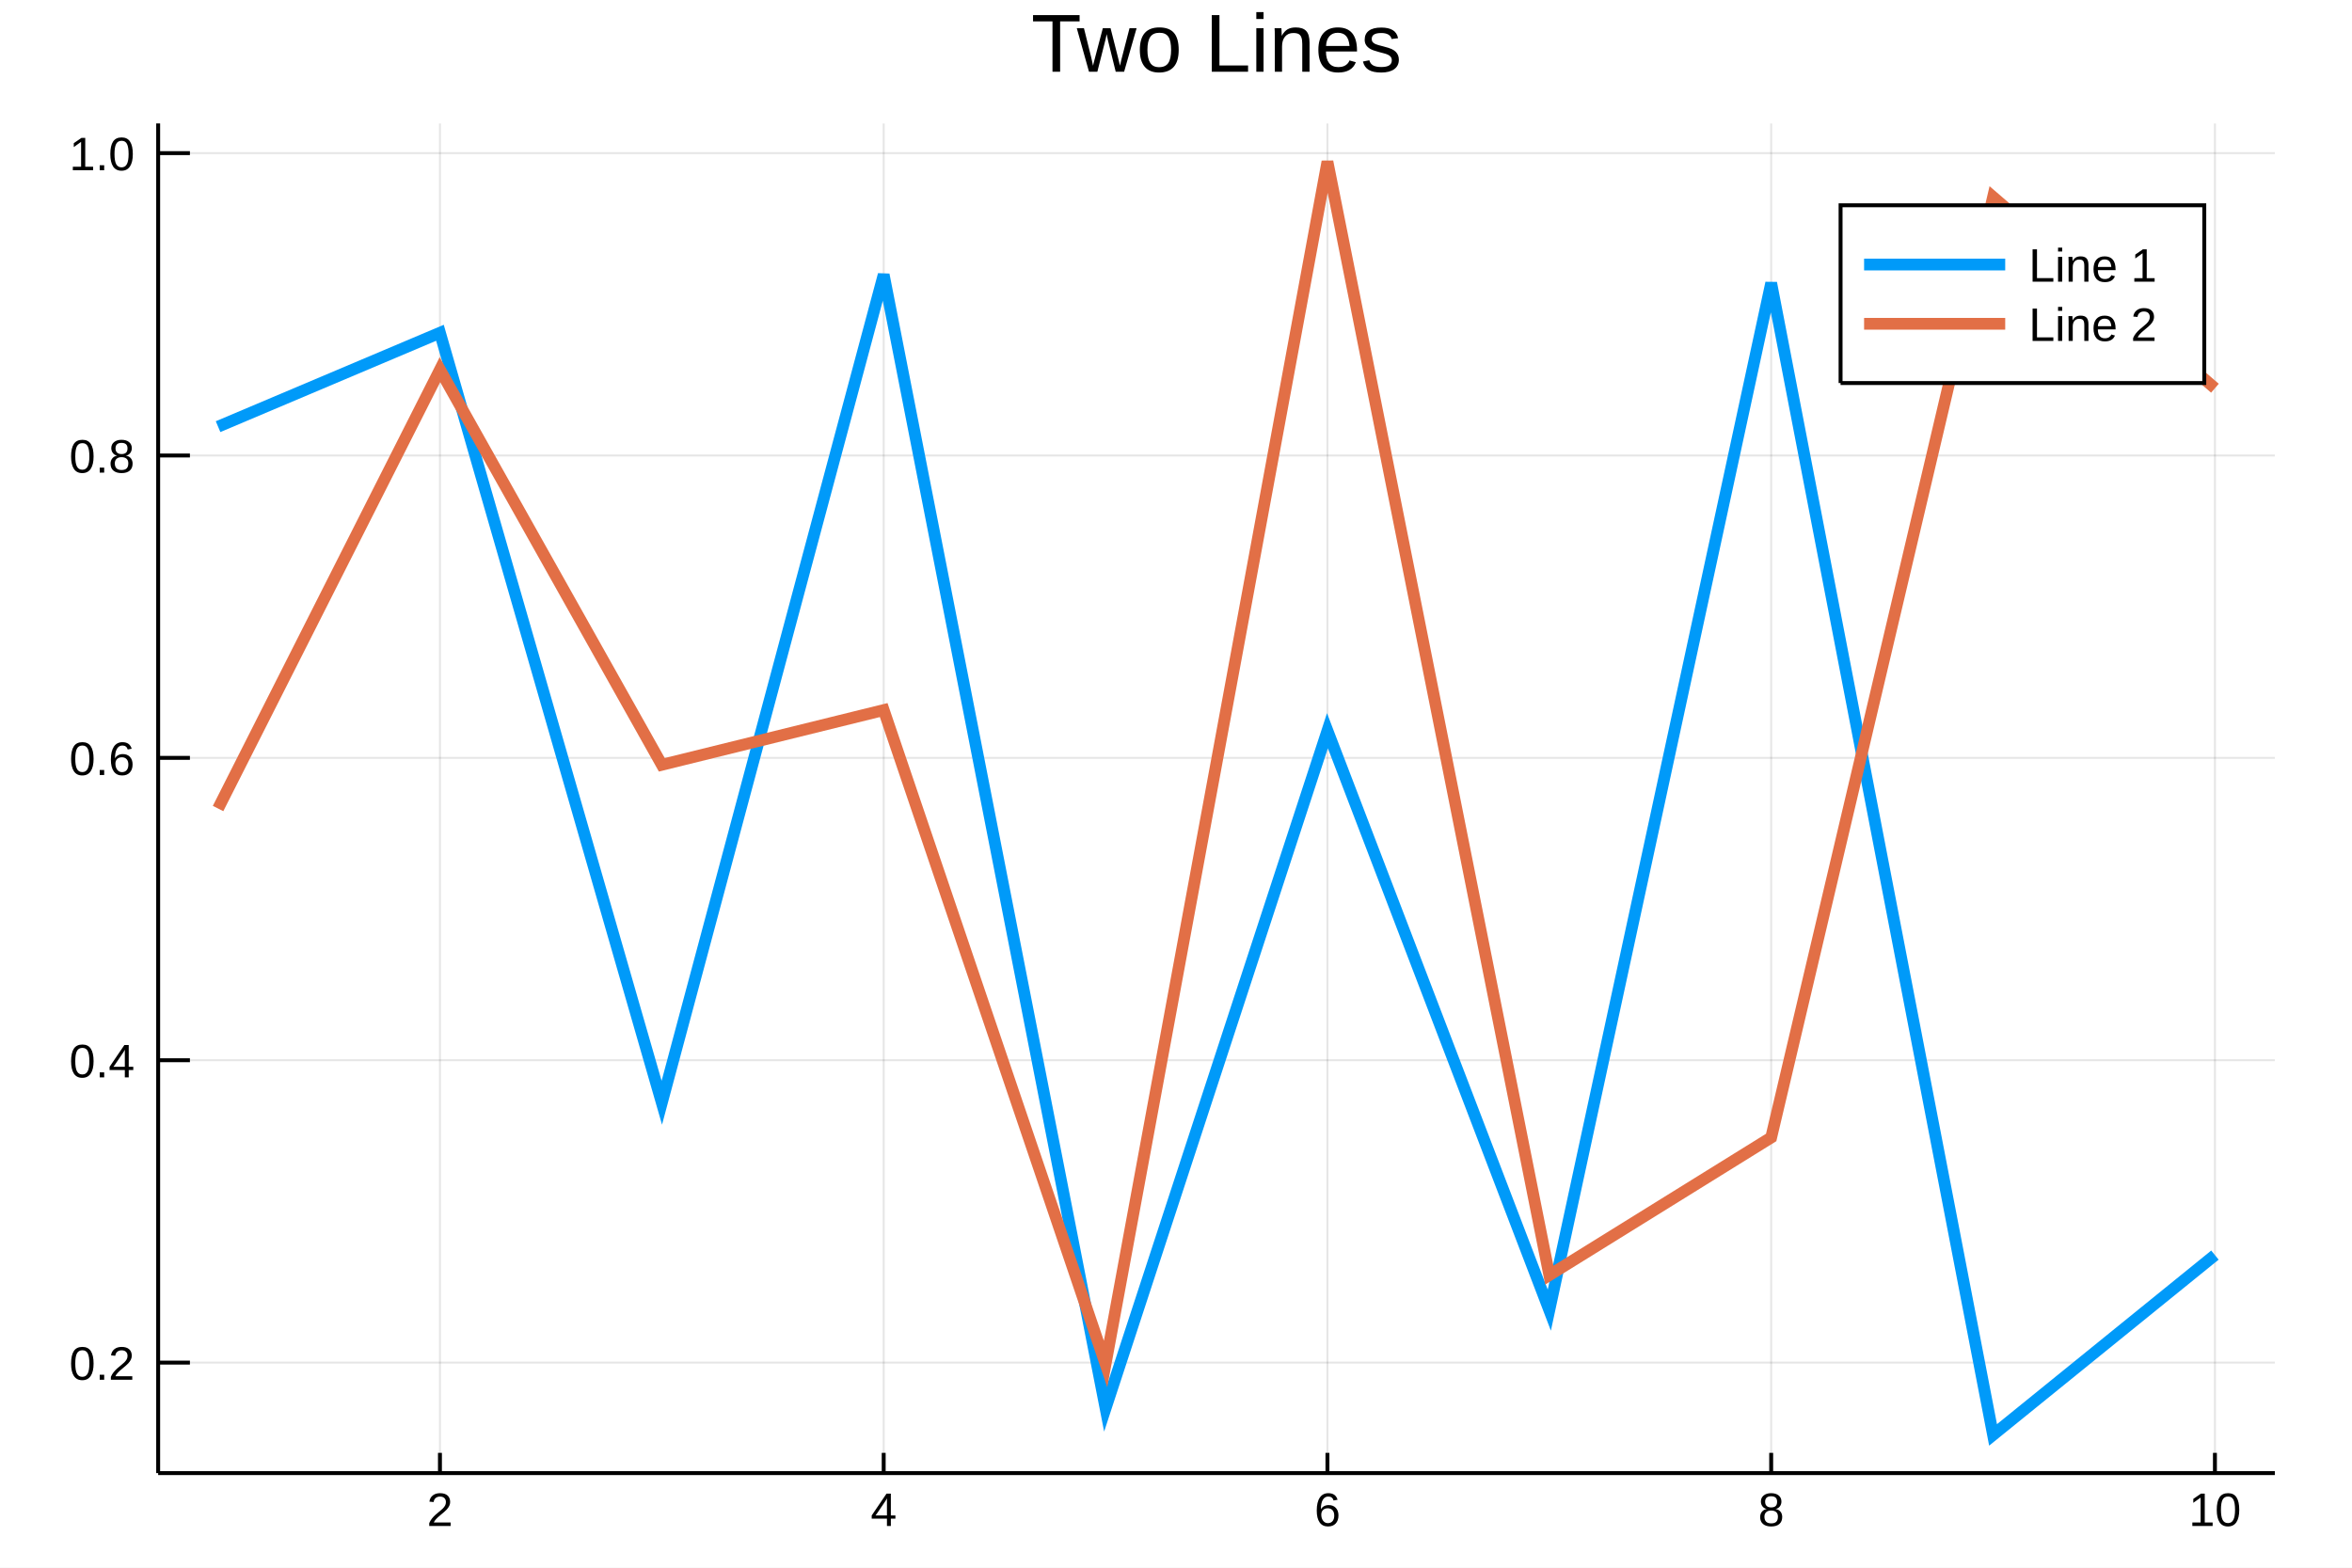
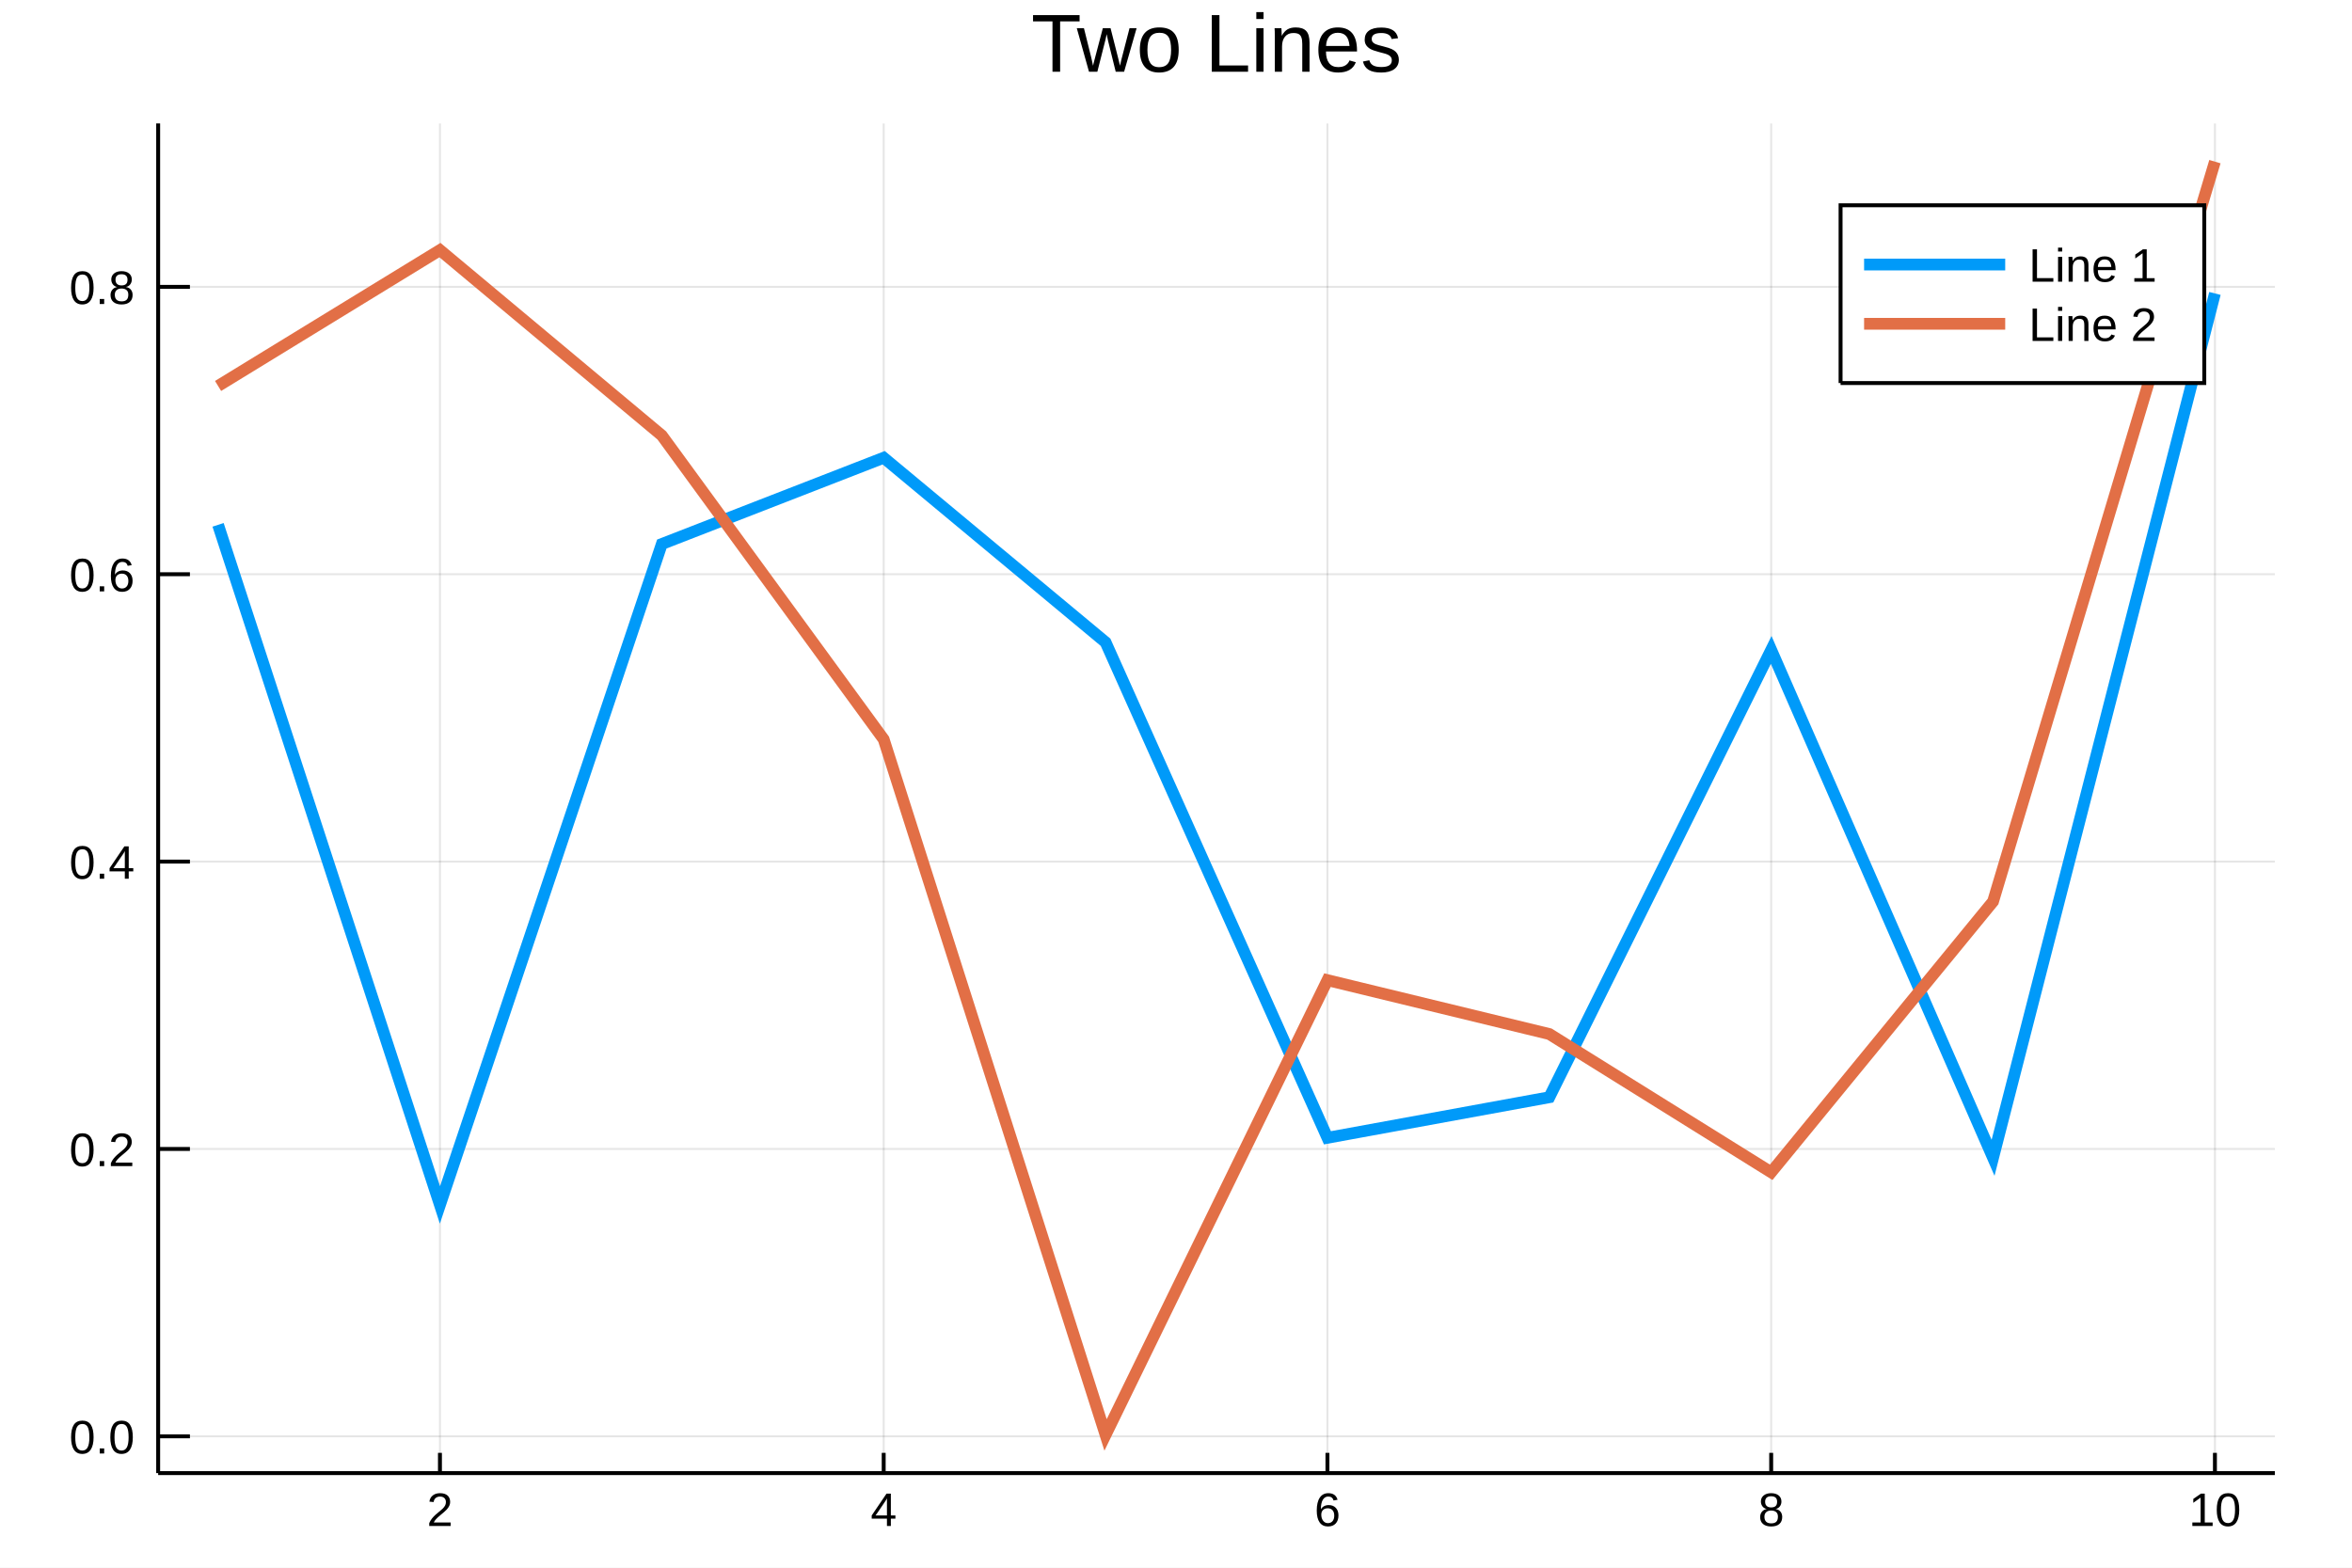
<svg xmlns="http://www.w3.org/2000/svg" width="600" height="400" viewBox="0 0 2400 1600">
  <defs>
-     <clipPath id="clip1600">
+     <clipPath id="clip9300">
      <rect x="0" y="0" width="2000" height="2000" />
    </clipPath>
  </defs>
  <defs>
-     <clipPath id="clip1601">
+     <clipPath id="clip9301">
      <rect x="0" y="0" width="2400" height="1600" />
    </clipPath>
  </defs>
-   <polygon clip-path="url(#clip1601)" points=" 0,1600 2400,1600 2400,0 0,0    " fill="#ffffff" fill-rule="evenodd" fill-opacity="1" />
+   <polygon clip-path="url(#clip9301)" points=" 0,1600 2400,1600 2400,0 0,0    " fill="#ffffff" fill-rule="evenodd" fill-opacity="1" />
  <defs>
-     <clipPath id="clip1602">
+     <clipPath id="clip9302">
      <rect x="480" y="0" width="1681" height="1600" />
    </clipPath>
  </defs>
-   <polygon clip-path="url(#clip1601)" points=" 161.394,1503.47 2321.26,1503.47 2321.26,125.984 161.394,125.984    " fill="#ffffff" fill-rule="evenodd" fill-opacity="1" />
+   <polygon clip-path="url(#clip9301)" points=" 161.394,1503.47 2321.26,1503.47 2321.26,125.984 161.394,125.984    " fill="#ffffff" fill-rule="evenodd" fill-opacity="1" />
  <defs>
-     <clipPath id="clip1603">
+     <clipPath id="clip9303">
      <rect x="161" y="125" width="2161" height="1378" />
    </clipPath>
  </defs>
-   <polyline clip-path="url(#clip1603)" style="stroke:#000000; stroke-width:2; stroke-opacity:0.1; fill:none" points="   448.923,1503.47 448.923,125.984    " />
-   <polyline clip-path="url(#clip1603)" style="stroke:#000000; stroke-width:2; stroke-opacity:0.1; fill:none" points="   901.725,1503.47 901.725,125.984    " />
-   <polyline clip-path="url(#clip1603)" style="stroke:#000000; stroke-width:2; stroke-opacity:0.1; fill:none" points="   1354.53,1503.47 1354.53,125.984    " />
-   <polyline clip-path="url(#clip1603)" style="stroke:#000000; stroke-width:2; stroke-opacity:0.1; fill:none" points="   1807.33,1503.47 1807.33,125.984    " />
-   <polyline clip-path="url(#clip1603)" style="stroke:#000000; stroke-width:2; stroke-opacity:0.1; fill:none" points="   2260.13,1503.47 2260.13,125.984    " />
-   <polyline clip-path="url(#clip1603)" style="stroke:#000000; stroke-width:2; stroke-opacity:0.1; fill:none" points="   161.394,1390.69 2321.26,1390.69    " />
-   <polyline clip-path="url(#clip1603)" style="stroke:#000000; stroke-width:2; stroke-opacity:0.1; fill:none" points="   161.394,1082.09 2321.26,1082.09    " />
-   <polyline clip-path="url(#clip1603)" style="stroke:#000000; stroke-width:2; stroke-opacity:0.1; fill:none" points="   161.394,773.487 2321.26,773.487    " />
-   <polyline clip-path="url(#clip1603)" style="stroke:#000000; stroke-width:2; stroke-opacity:0.1; fill:none" points="   161.394,464.886 2321.26,464.886    " />
-   <polyline clip-path="url(#clip1603)" style="stroke:#000000; stroke-width:2; stroke-opacity:0.1; fill:none" points="   161.394,156.285 2321.26,156.285    " />
-   <polyline clip-path="url(#clip1601)" style="stroke:#000000; stroke-width:4; stroke-opacity:1; fill:none" points="   161.394,1503.47 2321.26,1503.47    " />
-   <polyline clip-path="url(#clip1601)" style="stroke:#000000; stroke-width:4; stroke-opacity:1; fill:none" points="   161.394,1503.47 161.394,125.984    " />
-   <polyline clip-path="url(#clip1601)" style="stroke:#000000; stroke-width:4; stroke-opacity:1; fill:none" points="   448.923,1503.47 448.923,1482.81    " />
-   <polyline clip-path="url(#clip1601)" style="stroke:#000000; stroke-width:4; stroke-opacity:1; fill:none" points="   901.725,1503.47 901.725,1482.81    " />
-   <polyline clip-path="url(#clip1601)" style="stroke:#000000; stroke-width:4; stroke-opacity:1; fill:none" points="   1354.53,1503.47 1354.53,1482.81    " />
-   <polyline clip-path="url(#clip1601)" style="stroke:#000000; stroke-width:4; stroke-opacity:1; fill:none" points="   1807.33,1503.47 1807.33,1482.81    " />
-   <polyline clip-path="url(#clip1601)" style="stroke:#000000; stroke-width:4; stroke-opacity:1; fill:none" points="   2260.13,1503.47 2260.13,1482.81    " />
-   <polyline clip-path="url(#clip1601)" style="stroke:#000000; stroke-width:4; stroke-opacity:1; fill:none" points="   161.394,1390.69 193.792,1390.69    " />
-   <polyline clip-path="url(#clip1601)" style="stroke:#000000; stroke-width:4; stroke-opacity:1; fill:none" points="   161.394,1082.09 193.792,1082.09    " />
-   <polyline clip-path="url(#clip1601)" style="stroke:#000000; stroke-width:4; stroke-opacity:1; fill:none" points="   161.394,773.487 193.792,773.487    " />
-   <polyline clip-path="url(#clip1601)" style="stroke:#000000; stroke-width:4; stroke-opacity:1; fill:none" points="   161.394,464.886 193.792,464.886    " />
-   <polyline clip-path="url(#clip1601)" style="stroke:#000000; stroke-width:4; stroke-opacity:1; fill:none" points="   161.394,156.285 193.792,156.285    " />
-   <g clip-path="url(#clip1601)">
+   <polyline clip-path="url(#clip9303)" style="stroke:#000000; stroke-width:2; stroke-opacity:0.1; fill:none" points="   448.923,1503.47 448.923,125.984    " />
+   <polyline clip-path="url(#clip9303)" style="stroke:#000000; stroke-width:2; stroke-opacity:0.1; fill:none" points="   901.725,1503.47 901.725,125.984    " />
+   <polyline clip-path="url(#clip9303)" style="stroke:#000000; stroke-width:2; stroke-opacity:0.1; fill:none" points="   1354.53,1503.47 1354.53,125.984    " />
+   <polyline clip-path="url(#clip9303)" style="stroke:#000000; stroke-width:2; stroke-opacity:0.1; fill:none" points="   1807.33,1503.47 1807.33,125.984    " />
+   <polyline clip-path="url(#clip9303)" style="stroke:#000000; stroke-width:2; stroke-opacity:0.1; fill:none" points="   2260.13,1503.47 2260.13,125.984    " />
+   <polyline clip-path="url(#clip9303)" style="stroke:#000000; stroke-width:2; stroke-opacity:0.1; fill:none" points="   161.394,1465.93 2321.26,1465.93    " />
+   <polyline clip-path="url(#clip9303)" style="stroke:#000000; stroke-width:2; stroke-opacity:0.1; fill:none" points="   161.394,1172.64 2321.26,1172.64    " />
+   <polyline clip-path="url(#clip9303)" style="stroke:#000000; stroke-width:2; stroke-opacity:0.1; fill:none" points="   161.394,879.352 2321.26,879.352    " />
+   <polyline clip-path="url(#clip9303)" style="stroke:#000000; stroke-width:2; stroke-opacity:0.1; fill:none" points="   161.394,586.062 2321.26,586.062    " />
+   <polyline clip-path="url(#clip9303)" style="stroke:#000000; stroke-width:2; stroke-opacity:0.1; fill:none" points="   161.394,292.772 2321.26,292.772    " />
+   <polyline clip-path="url(#clip9301)" style="stroke:#000000; stroke-width:4; stroke-opacity:1; fill:none" points="   161.394,1503.47 2321.26,1503.47    " />
+   <polyline clip-path="url(#clip9301)" style="stroke:#000000; stroke-width:4; stroke-opacity:1; fill:none" points="   161.394,1503.47 161.394,125.984    " />
+   <polyline clip-path="url(#clip9301)" style="stroke:#000000; stroke-width:4; stroke-opacity:1; fill:none" points="   448.923,1503.47 448.923,1482.81    " />
+   <polyline clip-path="url(#clip9301)" style="stroke:#000000; stroke-width:4; stroke-opacity:1; fill:none" points="   901.725,1503.47 901.725,1482.81    " />
+   <polyline clip-path="url(#clip9301)" style="stroke:#000000; stroke-width:4; stroke-opacity:1; fill:none" points="   1354.53,1503.47 1354.53,1482.81    " />
+   <polyline clip-path="url(#clip9301)" style="stroke:#000000; stroke-width:4; stroke-opacity:1; fill:none" points="   1807.33,1503.47 1807.33,1482.81    " />
+   <polyline clip-path="url(#clip9301)" style="stroke:#000000; stroke-width:4; stroke-opacity:1; fill:none" points="   2260.13,1503.47 2260.13,1482.81    " />
+   <polyline clip-path="url(#clip9301)" style="stroke:#000000; stroke-width:4; stroke-opacity:1; fill:none" points="   161.394,1465.93 193.792,1465.93    " />
+   <polyline clip-path="url(#clip9301)" style="stroke:#000000; stroke-width:4; stroke-opacity:1; fill:none" points="   161.394,1172.64 193.792,1172.64    " />
+   <polyline clip-path="url(#clip9301)" style="stroke:#000000; stroke-width:4; stroke-opacity:1; fill:none" points="   161.394,879.352 193.792,879.352    " />
+   <polyline clip-path="url(#clip9301)" style="stroke:#000000; stroke-width:4; stroke-opacity:1; fill:none" points="   161.394,586.062 193.792,586.062    " />
+   <polyline clip-path="url(#clip9301)" style="stroke:#000000; stroke-width:4; stroke-opacity:1; fill:none" points="   161.394,292.772 193.792,292.772    " />
+   <g clip-path="url(#clip9301)">
    <text style="fill:#000000; fill-opacity:1; font-family:Arial,Helvetica Neue,Helvetica,sans-serif; font-size:48px; text-anchor:middle;" transform="rotate(0, 448.923, 1557.47)" x="448.923" y="1557.47">2</text>
  </g>
-   <g clip-path="url(#clip1601)">
+   <g clip-path="url(#clip9301)">
    <text style="fill:#000000; fill-opacity:1; font-family:Arial,Helvetica Neue,Helvetica,sans-serif; font-size:48px; text-anchor:middle;" transform="rotate(0, 901.725, 1557.47)" x="901.725" y="1557.47">4</text>
  </g>
-   <g clip-path="url(#clip1601)">
+   <g clip-path="url(#clip9301)">
    <text style="fill:#000000; fill-opacity:1; font-family:Arial,Helvetica Neue,Helvetica,sans-serif; font-size:48px; text-anchor:middle;" transform="rotate(0, 1354.53, 1557.47)" x="1354.53" y="1557.47">6</text>
  </g>
-   <g clip-path="url(#clip1601)">
+   <g clip-path="url(#clip9301)">
    <text style="fill:#000000; fill-opacity:1; font-family:Arial,Helvetica Neue,Helvetica,sans-serif; font-size:48px; text-anchor:middle;" transform="rotate(0, 1807.33, 1557.47)" x="1807.33" y="1557.47">8</text>
  </g>
-   <g clip-path="url(#clip1601)">
+   <g clip-path="url(#clip9301)">
    <text style="fill:#000000; fill-opacity:1; font-family:Arial,Helvetica Neue,Helvetica,sans-serif; font-size:48px; text-anchor:middle;" transform="rotate(0, 2260.13, 1557.47)" x="2260.13" y="1557.47">10</text>
  </g>
-   <g clip-path="url(#clip1601)">
-     <text style="fill:#000000; fill-opacity:1; font-family:Arial,Helvetica Neue,Helvetica,sans-serif; font-size:48px; text-anchor:end;" transform="rotate(0, 137.394, 1408.19)" x="137.394" y="1408.19">0.2</text>
+   <g clip-path="url(#clip9301)">
+     <text style="fill:#000000; fill-opacity:1; font-family:Arial,Helvetica Neue,Helvetica,sans-serif; font-size:48px; text-anchor:end;" transform="rotate(0, 137.394, 1483.43)" x="137.394" y="1483.43">0.0</text>
  </g>
-   <g clip-path="url(#clip1601)">
-     <text style="fill:#000000; fill-opacity:1; font-family:Arial,Helvetica Neue,Helvetica,sans-serif; font-size:48px; text-anchor:end;" transform="rotate(0, 137.394, 1099.59)" x="137.394" y="1099.59">0.4</text>
+   <g clip-path="url(#clip9301)">
+     <text style="fill:#000000; fill-opacity:1; font-family:Arial,Helvetica Neue,Helvetica,sans-serif; font-size:48px; text-anchor:end;" transform="rotate(0, 137.394, 1190.14)" x="137.394" y="1190.14">0.2</text>
  </g>
-   <g clip-path="url(#clip1601)">
-     <text style="fill:#000000; fill-opacity:1; font-family:Arial,Helvetica Neue,Helvetica,sans-serif; font-size:48px; text-anchor:end;" transform="rotate(0, 137.394, 790.987)" x="137.394" y="790.987">0.6</text>
+   <g clip-path="url(#clip9301)">
+     <text style="fill:#000000; fill-opacity:1; font-family:Arial,Helvetica Neue,Helvetica,sans-serif; font-size:48px; text-anchor:end;" transform="rotate(0, 137.394, 896.852)" x="137.394" y="896.852">0.4</text>
  </g>
-   <g clip-path="url(#clip1601)">
-     <text style="fill:#000000; fill-opacity:1; font-family:Arial,Helvetica Neue,Helvetica,sans-serif; font-size:48px; text-anchor:end;" transform="rotate(0, 137.394, 482.386)" x="137.394" y="482.386">0.8</text>
+   <g clip-path="url(#clip9301)">
+     <text style="fill:#000000; fill-opacity:1; font-family:Arial,Helvetica Neue,Helvetica,sans-serif; font-size:48px; text-anchor:end;" transform="rotate(0, 137.394, 603.562)" x="137.394" y="603.562">0.6</text>
  </g>
-   <g clip-path="url(#clip1601)">
-     <text style="fill:#000000; fill-opacity:1; font-family:Arial,Helvetica Neue,Helvetica,sans-serif; font-size:48px; text-anchor:end;" transform="rotate(0, 137.394, 173.785)" x="137.394" y="173.785">1.0</text>
+   <g clip-path="url(#clip9301)">
+     <text style="fill:#000000; fill-opacity:1; font-family:Arial,Helvetica Neue,Helvetica,sans-serif; font-size:48px; text-anchor:end;" transform="rotate(0, 137.394, 310.272)" x="137.394" y="310.272">0.8</text>
  </g>
-   <g clip-path="url(#clip1601)">
+   <g clip-path="url(#clip9301)">
    <text style="fill:#000000; fill-opacity:1; font-family:Arial,Helvetica Neue,Helvetica,sans-serif; font-size:84px; text-anchor:middle;" transform="rotate(0, 1241.33, 73.2)" x="1241.33" y="73.2">Two Lines</text>
  </g>
-   <polyline clip-path="url(#clip1603)" style="stroke:#009af9; stroke-width:12; stroke-opacity:1; fill:none" points="   222.522,435.451 448.923,339.639 675.324,1125.48 901.725,280.343 1128.13,1437.35 1354.53,745.772 1580.93,1337.15 1807.33,288.831 2033.73,1464.49 2260.13,1280.97       " />
-   <polyline clip-path="url(#clip1603)" style="stroke:#e26f46; stroke-width:12; stroke-opacity:1; fill:none" points="   222.522,825.187 448.923,377.289 675.324,780.557 901.725,724.699 1128.13,1392.15 1354.53,164.97 1580.93,1301.41 1807.33,1160.92 2033.73,201.028 2260.13,396.215       " />
-   <polygon clip-path="url(#clip1601)" points=" 1878.14,390.944 2249.26,390.944 2249.26,209.504 1878.14,209.504    " fill="#ffffff" fill-rule="evenodd" fill-opacity="1" />
-   <polyline clip-path="url(#clip1601)" style="stroke:#000000; stroke-width:4; stroke-opacity:1; fill:none" points="   1878.14,390.944 2249.26,390.944 2249.26,209.504 1878.14,209.504 1878.14,390.944    " />
-   <polyline clip-path="url(#clip1601)" style="stroke:#009af9; stroke-width:12; stroke-opacity:1; fill:none" points="   1902.14,269.984 2046.14,269.984    " />
-   <g clip-path="url(#clip1601)">
+   <polyline clip-path="url(#clip9303)" style="stroke:#009af9; stroke-width:12; stroke-opacity:1; fill:none" points="   222.522,535.661 448.923,1229.77 675.324,555.23 901.725,467.176 1128.13,655.493 1354.53,1161.25 1580.93,1119.85 1807.33,663.314 2033.73,1181.66 2260.13,299.491       " />
+   <polyline clip-path="url(#clip9303)" style="stroke:#e26f46; stroke-width:12; stroke-opacity:1; fill:none" points="   222.522,393.906 448.923,255.242 675.324,444.435 901.725,754.579 1128.13,1464.49 1354.53,1000.36 1580.93,1055.34 1807.33,1196.45 2033.73,920.095 2260.13,164.97       " />
+   <polygon clip-path="url(#clip9301)" points=" 1878.14,390.944 2249.26,390.944 2249.26,209.504 1878.14,209.504    " fill="#ffffff" fill-rule="evenodd" fill-opacity="1" />
+   <polyline clip-path="url(#clip9301)" style="stroke:#000000; stroke-width:4; stroke-opacity:1; fill:none" points="   1878.14,390.944 2249.26,390.944 2249.26,209.504 1878.14,209.504 1878.14,390.944    " />
+   <polyline clip-path="url(#clip9301)" style="stroke:#009af9; stroke-width:12; stroke-opacity:1; fill:none" points="   1902.14,269.984 2046.14,269.984    " />
+   <g clip-path="url(#clip9301)">
    <text style="fill:#000000; fill-opacity:1; font-family:Arial,Helvetica Neue,Helvetica,sans-serif; font-size:48px; text-anchor:start;" transform="rotate(0, 2070.14, 287.484)" x="2070.14" y="287.484">Line 1</text>
  </g>
-   <polyline clip-path="url(#clip1601)" style="stroke:#e26f46; stroke-width:12; stroke-opacity:1; fill:none" points="   1902.14,330.464 2046.14,330.464    " />
-   <g clip-path="url(#clip1601)">
+   <polyline clip-path="url(#clip9301)" style="stroke:#e26f46; stroke-width:12; stroke-opacity:1; fill:none" points="   1902.14,330.464 2046.14,330.464    " />
+   <g clip-path="url(#clip9301)">
    <text style="fill:#000000; fill-opacity:1; font-family:Arial,Helvetica Neue,Helvetica,sans-serif; font-size:48px; text-anchor:start;" transform="rotate(0, 2070.14, 347.964)" x="2070.14" y="347.964">Line 2</text>
  </g>
</svg>
